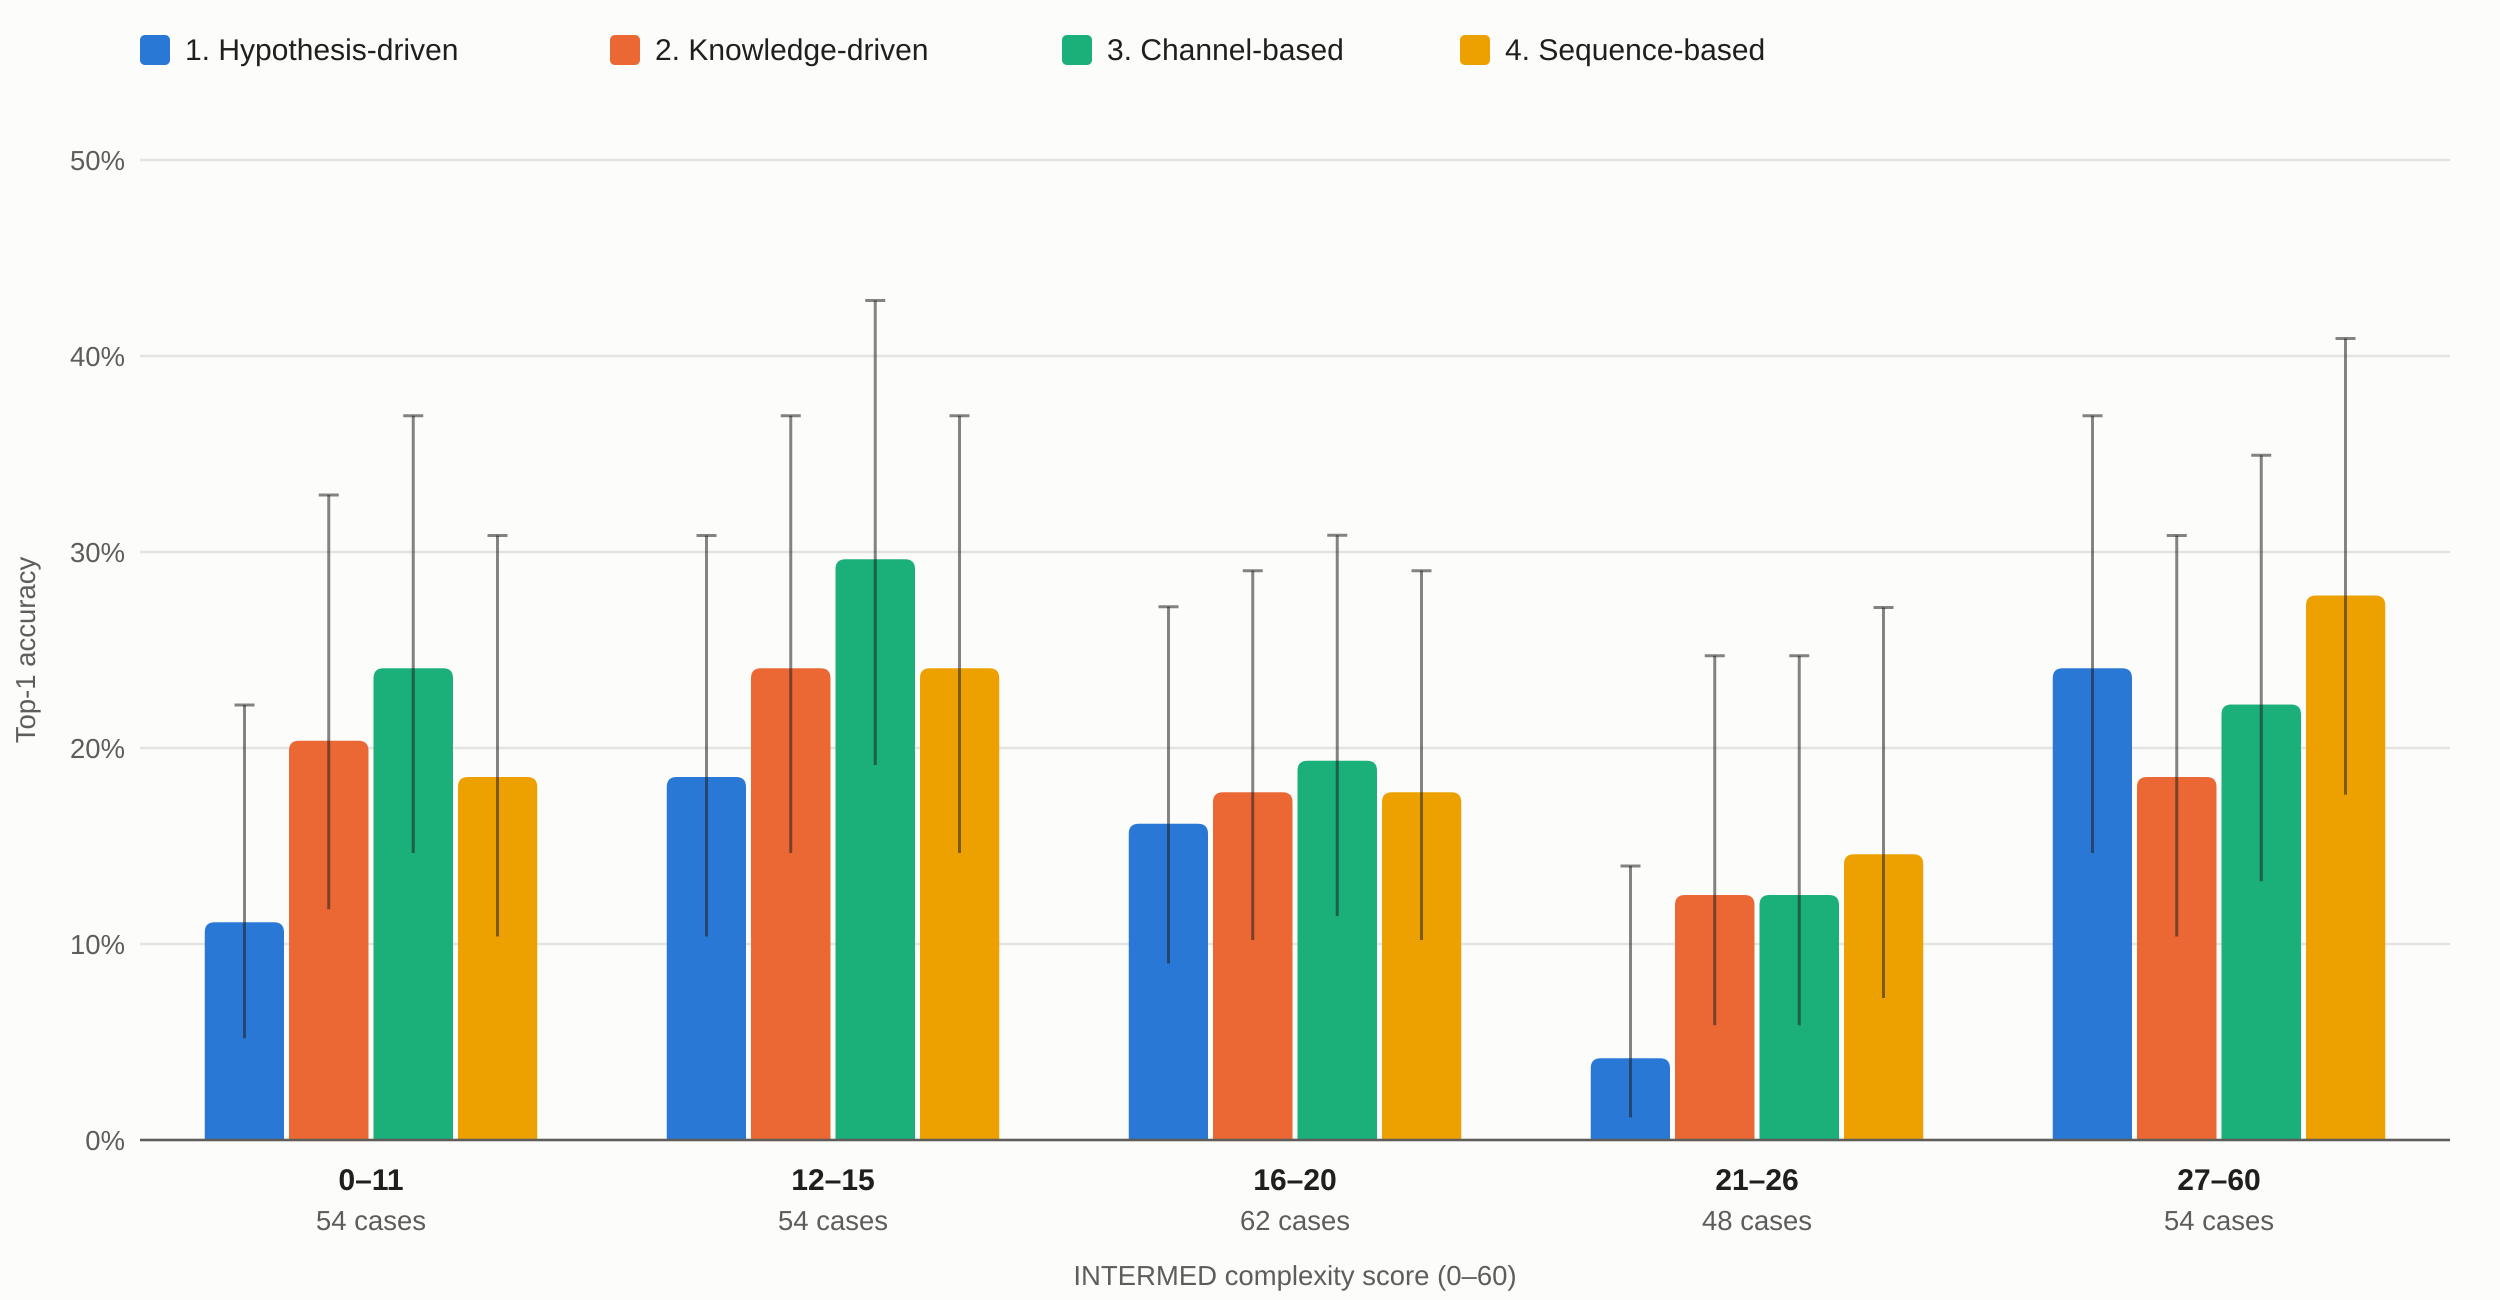
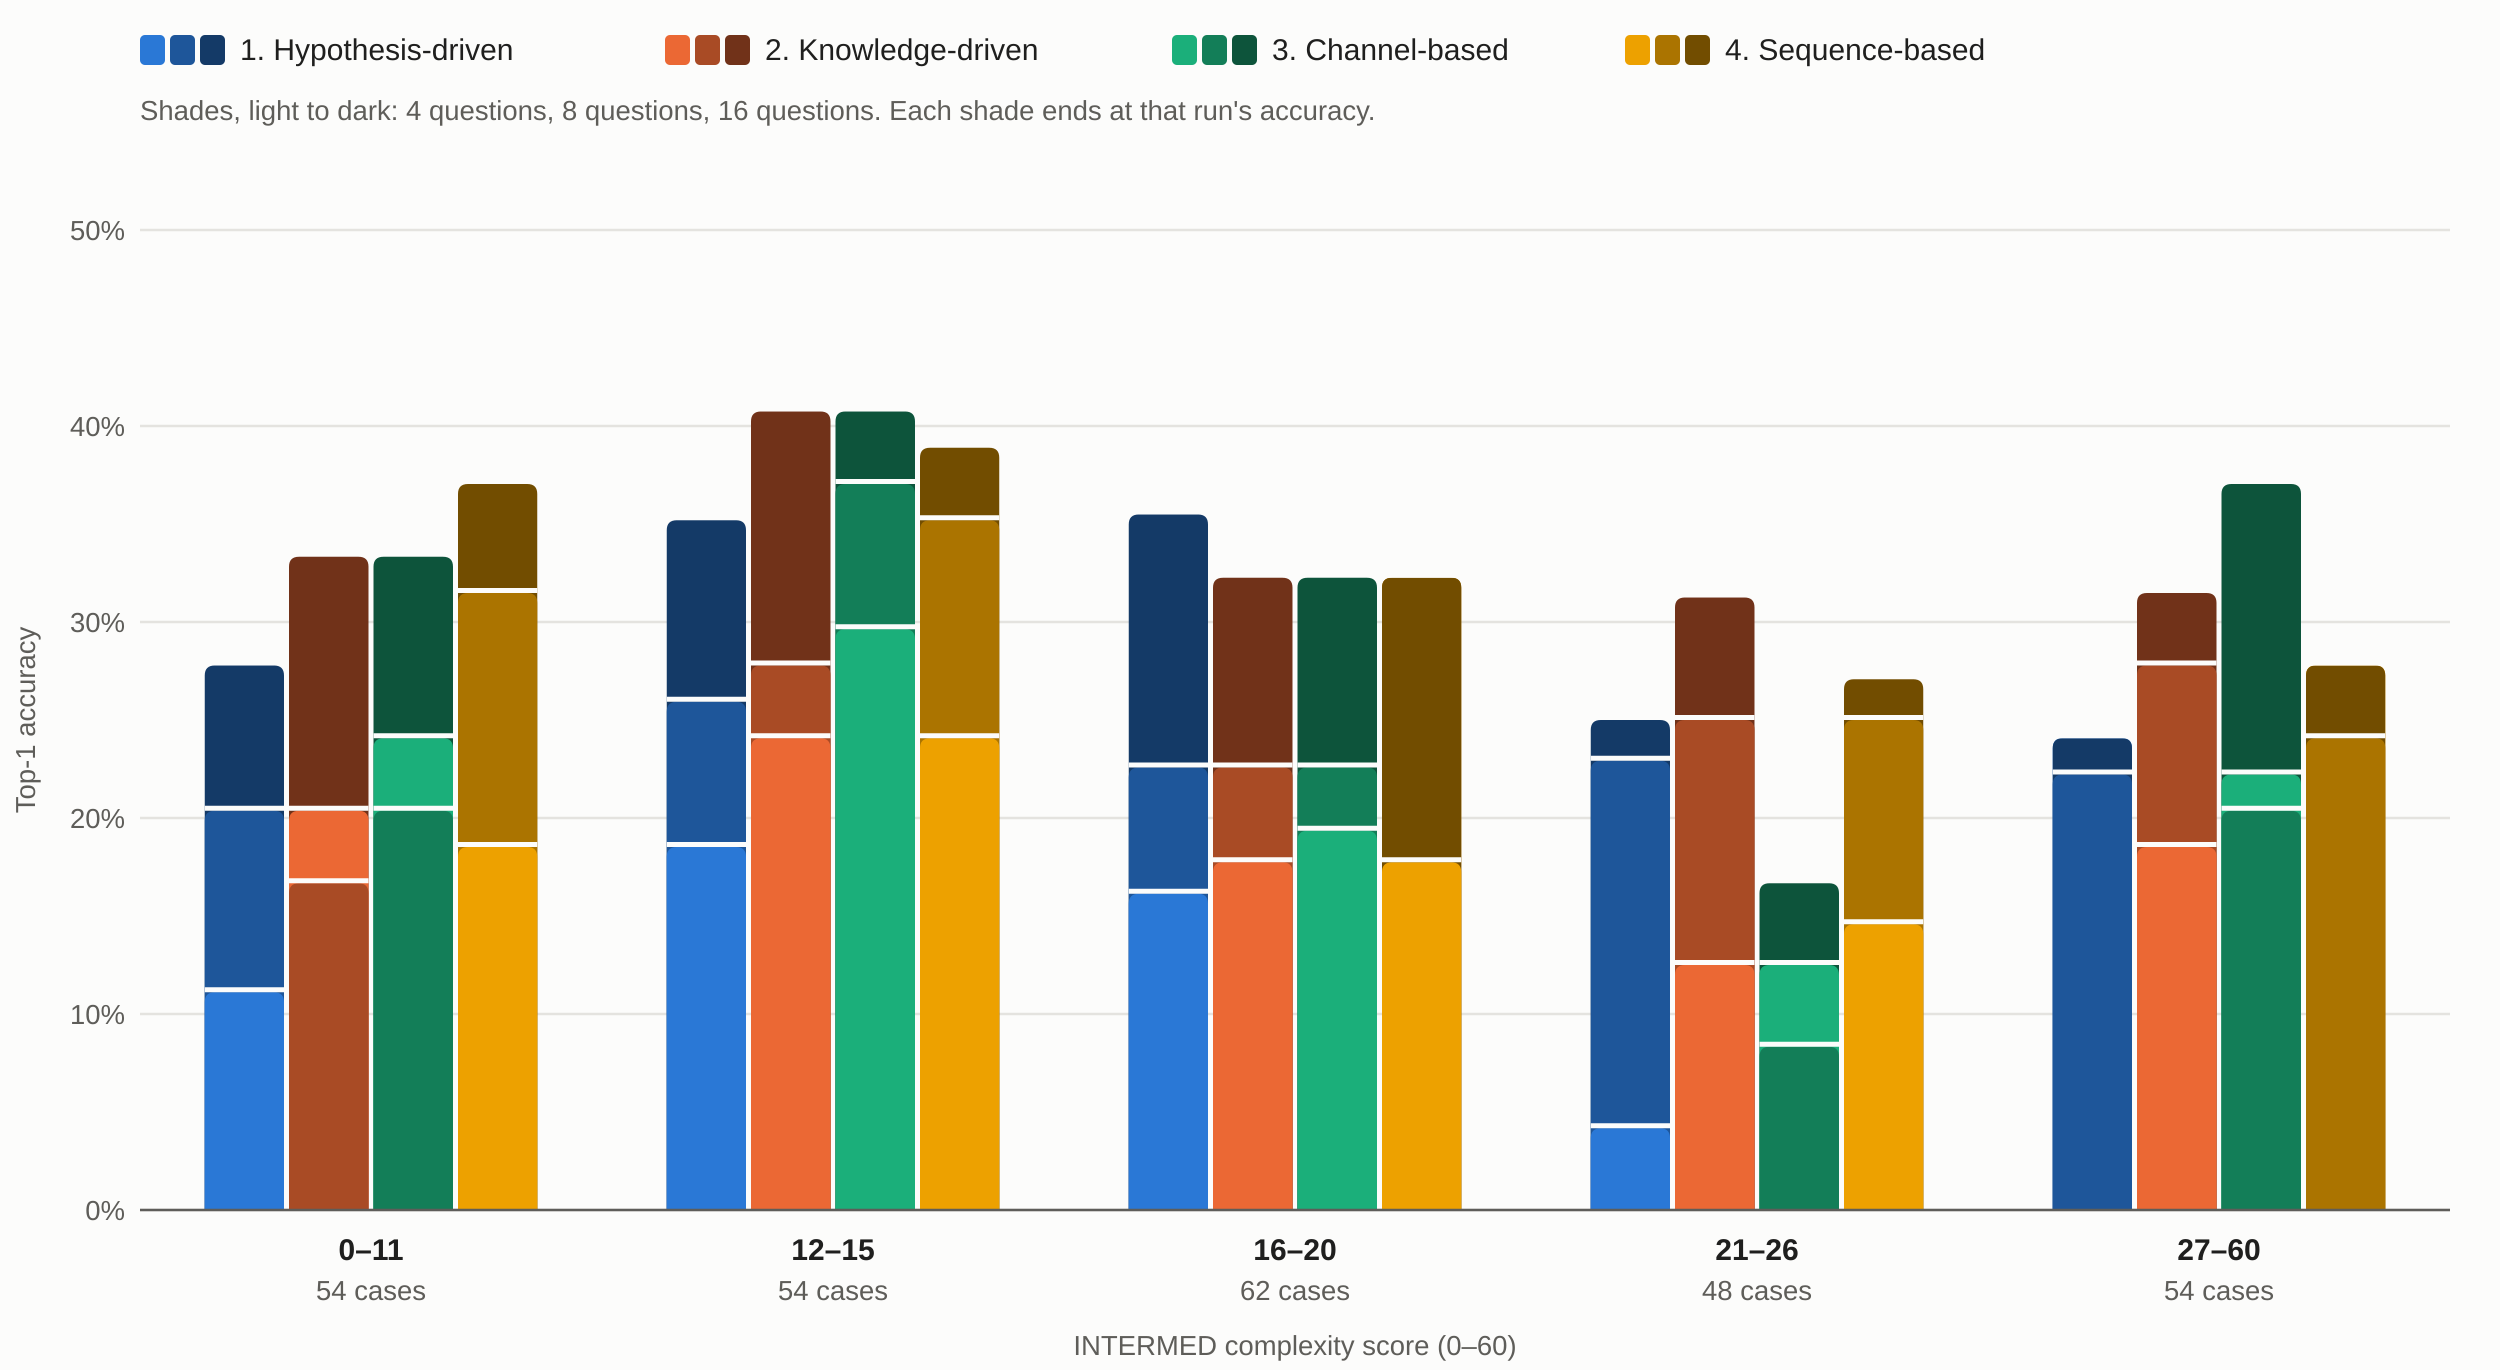
- <svg xmlns="http://www.w3.org/2000/svg" viewBox="0 0 1000 520" width="1000" height="520" font-family="-apple-system, Helvetica Neue, Arial, sans-serif" role="img" aria-label="Top-1 accuracy of each strategy by INTERMED complexity bucket">
-   <rect width="1000" height="520" fill="#fcfcfb" />
-   <rect x="56.0" y="14" width="12" height="12" rx="2" fill="#2a78d6" />
-   <text x="74.0" y="24" font-size="12" fill="#1f1f1e">1. Hypothesis-driven</text>
-   <rect x="244.0" y="14" width="12" height="12" rx="2" fill="#eb6834" />
-   <text x="262.0" y="24" font-size="12" fill="#1f1f1e">2. Knowledge-driven</text>
-   <rect x="424.8" y="14" width="12" height="12" rx="2" fill="#1baf7a" />
-   <text x="442.8" y="24" font-size="12" fill="#1f1f1e">3. Channel-based</text>
-   <rect x="584.0" y="14" width="12" height="12" rx="2" fill="#eda100" />
-   <text x="602.0" y="24" font-size="12" fill="#1f1f1e">4. Sequence-based</text>
-   <line x1="56" x2="980" y1="456.0" y2="456.0" stroke="#e4e3df" stroke-width="1" />
-   <text x="50" y="460.0" font-size="11" text-anchor="end" fill="#5e5d59">0%</text>
-   <line x1="56" x2="980" y1="377.6" y2="377.6" stroke="#e4e3df" stroke-width="1" />
-   <text x="50" y="381.6" font-size="11" text-anchor="end" fill="#5e5d59">10%</text>
-   <line x1="56" x2="980" y1="299.2" y2="299.2" stroke="#e4e3df" stroke-width="1" />
-   <text x="50" y="303.2" font-size="11" text-anchor="end" fill="#5e5d59">20%</text>
-   <line x1="56" x2="980" y1="220.8" y2="220.8" stroke="#e4e3df" stroke-width="1" />
-   <text x="50" y="224.8" font-size="11" text-anchor="end" fill="#5e5d59">30%</text>
-   <line x1="56" x2="980" y1="142.4" y2="142.4" stroke="#e4e3df" stroke-width="1" />
-   <text x="50" y="146.4" font-size="11" text-anchor="end" fill="#5e5d59">40%</text>
-   <line x1="56" x2="980" y1="64.0" y2="64.0" stroke="#e4e3df" stroke-width="1" />
-   <text x="50" y="68.0" font-size="11" text-anchor="end" fill="#5e5d59">50%</text>
-   <text transform="translate(14 260.0) rotate(-90)" font-size="11" text-anchor="middle" fill="#5e5d59">Top-1 accuracy</text>
-   <text x="148.4" y="476" font-size="12" font-weight="600" text-anchor="middle" fill="#1f1f1e">0–11</text>
-   <text x="148.4" y="492" font-size="11" text-anchor="middle" fill="#5e5d59">54 cases</text>
+ <svg xmlns="http://www.w3.org/2000/svg" viewBox="0 0 1000 548" width="1000" height="548" font-family="-apple-system, Helvetica Neue, Arial, sans-serif" role="img" aria-label="Top-1 accuracy of each strategy by INTERMED complexity bucket">
+   <rect width="1000" height="548" fill="#fcfcfb" />
+   <rect x="56.0" y="14" width="10" height="12" rx="2" fill="#2a78d6" />
+   <rect x="68.0" y="14" width="10" height="12" rx="2" fill="#1e569a" />
+   <rect x="80.0" y="14" width="10" height="12" rx="2" fill="#143a67" />
+   <text x="96.0" y="24" font-size="12" fill="#1f1f1e">1. Hypothesis-driven</text>
+   <rect x="266.0" y="14" width="10" height="12" rx="2" fill="#eb6834" />
+   <rect x="278.0" y="14" width="10" height="12" rx="2" fill="#a94b25" />
+   <rect x="290.0" y="14" width="10" height="12" rx="2" fill="#713219" />
+   <text x="306.0" y="24" font-size="12" fill="#1f1f1e">2. Knowledge-driven</text>
+   <rect x="468.8" y="14" width="10" height="12" rx="2" fill="#1baf7a" />
+   <rect x="480.8" y="14" width="10" height="12" rx="2" fill="#137e58" />
+   <rect x="492.8" y="14" width="10" height="12" rx="2" fill="#0d543b" />
+   <text x="508.8" y="24" font-size="12" fill="#1f1f1e">3. Channel-based</text>
+   <rect x="650.0" y="14" width="10" height="12" rx="2" fill="#eda100" />
+   <rect x="662.0" y="14" width="10" height="12" rx="2" fill="#ab7400" />
+   <rect x="674.0" y="14" width="10" height="12" rx="2" fill="#724d00" />
+   <text x="690.0" y="24" font-size="12" fill="#1f1f1e">4. Sequence-based</text>
+   <text x="56" y="48" font-size="11" fill="#5e5d59">Shades, light to dark: 4 questions, 8 questions, 16 questions. Each shade ends at that run's accuracy.</text>
+   <line x1="56" x2="980" y1="484.0" y2="484.0" stroke="#e4e3df" stroke-width="1" />
+   <text x="50" y="488.0" font-size="11" text-anchor="end" fill="#5e5d59">0%</text>
+   <line x1="56" x2="980" y1="405.6" y2="405.6" stroke="#e4e3df" stroke-width="1" />
+   <text x="50" y="409.6" font-size="11" text-anchor="end" fill="#5e5d59">10%</text>
+   <line x1="56" x2="980" y1="327.2" y2="327.2" stroke="#e4e3df" stroke-width="1" />
+   <text x="50" y="331.2" font-size="11" text-anchor="end" fill="#5e5d59">20%</text>
+   <line x1="56" x2="980" y1="248.8" y2="248.8" stroke="#e4e3df" stroke-width="1" />
+   <text x="50" y="252.8" font-size="11" text-anchor="end" fill="#5e5d59">30%</text>
+   <line x1="56" x2="980" y1="170.4" y2="170.4" stroke="#e4e3df" stroke-width="1" />
+   <text x="50" y="174.4" font-size="11" text-anchor="end" fill="#5e5d59">40%</text>
+   <line x1="56" x2="980" y1="92.0" y2="92.0" stroke="#e4e3df" stroke-width="1" />
+   <text x="50" y="96.0" font-size="11" text-anchor="end" fill="#5e5d59">50%</text>
+   <text transform="translate(14 288.0) rotate(-90)" font-size="11" text-anchor="middle" fill="#5e5d59">Top-1 accuracy</text>
+   <text x="148.4" y="504" font-size="12" font-weight="600" text-anchor="middle" fill="#1f1f1e">0–11</text>
+   <text x="148.4" y="520" font-size="11" text-anchor="middle" fill="#5e5d59">54 cases</text>
  <g>
-     <path d="M81.9,456.0 V372.9 Q81.9,368.9 85.9,368.9 H109.6 Q113.6,368.9 113.6,372.9 V456.0 Z" fill="#2a78d6" />
-     <line x1="97.8" x2="97.8" y1="415.3" y2="282.0" stroke="#1f1f1e" stroke-width="1.2" stroke-opacity="0.55" />
-     <line x1="93.8" x2="101.8" y1="282.0" y2="282.0" stroke="#1f1f1e" stroke-width="1.2" stroke-opacity="0.55" />
+     <path d="M81.9,484.0 V270.2 Q81.9,266.2 85.9,266.2 H109.6 Q113.6,266.2 113.6,270.2 V484.0 Z" fill="#143a67" />
+     <path d="M81.9,484.0 V328.3 Q81.9,324.3 85.9,324.3 H109.6 Q113.6,324.3 113.6,328.3 V484.0 Z" fill="#1e569a" />
+     <line x1="81.9" x2="113.6" y1="323.3" y2="323.3" stroke="#fcfcfb" stroke-width="2" />
+     <path d="M81.9,484.0 V400.9 Q81.9,396.9 85.9,396.9 H109.6 Q113.6,396.9 113.6,400.9 V484.0 Z" fill="#2a78d6" />
+     <line x1="81.9" x2="113.6" y1="395.9" y2="395.9" stroke="#fcfcfb" stroke-width="2" />
  </g>
  <g>
-     <path d="M115.6,456.0 V300.3 Q115.6,296.3 119.6,296.3 H143.4 Q147.4,296.3 147.4,300.3 V456.0 Z" fill="#eb6834" />
-     <line x1="131.5" x2="131.5" y1="363.7" y2="198.0" stroke="#1f1f1e" stroke-width="1.2" stroke-opacity="0.55" />
-     <line x1="127.5" x2="135.5" y1="198.0" y2="198.0" stroke="#1f1f1e" stroke-width="1.2" stroke-opacity="0.55" />
+     <path d="M115.6,484.0 V226.7 Q115.6,222.7 119.6,222.7 H143.4 Q147.4,222.7 147.4,226.7 V484.0 Z" fill="#713219" />
+     <path d="M115.6,484.0 V328.3 Q115.6,324.3 119.6,324.3 H143.4 Q147.4,324.3 147.4,328.3 V484.0 Z" fill="#eb6834" />
+     <line x1="115.6" x2="147.4" y1="323.3" y2="323.3" stroke="#fcfcfb" stroke-width="2" />
+     <path d="M115.6,484.0 V357.3 Q115.6,353.3 119.6,353.3 H143.4 Q147.4,353.3 147.4,357.3 V484.0 Z" fill="#a94b25" />
+     <line x1="115.6" x2="147.4" y1="352.3" y2="352.3" stroke="#fcfcfb" stroke-width="2" />
  </g>
  <g>
-     <path d="M149.4,456.0 V271.3 Q149.4,267.3 153.4,267.3 H177.2 Q181.2,267.3 181.2,271.3 V456.0 Z" fill="#1baf7a" />
-     <line x1="165.3" x2="165.3" y1="341.2" y2="166.3" stroke="#1f1f1e" stroke-width="1.2" stroke-opacity="0.55" />
-     <line x1="161.3" x2="169.3" y1="166.3" y2="166.3" stroke="#1f1f1e" stroke-width="1.2" stroke-opacity="0.55" />
+     <path d="M149.4,484.0 V226.7 Q149.4,222.7 153.4,222.7 H177.2 Q181.2,222.7 181.2,226.7 V484.0 Z" fill="#0d543b" />
+     <path d="M149.4,484.0 V299.3 Q149.4,295.3 153.4,295.3 H177.2 Q181.2,295.3 181.2,299.3 V484.0 Z" fill="#1baf7a" />
+     <line x1="149.4" x2="181.2" y1="294.3" y2="294.3" stroke="#fcfcfb" stroke-width="2" />
+     <path d="M149.4,484.0 V328.3 Q149.4,324.3 153.4,324.3 H177.2 Q181.2,324.3 181.2,328.3 V484.0 Z" fill="#137e58" />
+     <line x1="149.4" x2="181.2" y1="323.3" y2="323.3" stroke="#fcfcfb" stroke-width="2" />
  </g>
  <g>
-     <path d="M183.2,456.0 V314.8 Q183.2,310.8 187.2,310.8 H210.9 Q214.9,310.8 214.9,314.8 V456.0 Z" fill="#eda100" />
-     <line x1="199.0" x2="199.0" y1="374.6" y2="214.2" stroke="#1f1f1e" stroke-width="1.2" stroke-opacity="0.55" />
-     <line x1="195.0" x2="203.0" y1="214.2" y2="214.2" stroke="#1f1f1e" stroke-width="1.2" stroke-opacity="0.55" />
+     <path d="M183.2,484.0 V197.6 Q183.2,193.6 187.2,193.6 H210.9 Q214.9,193.6 214.9,197.6 V484.0 Z" fill="#724d00" />
+     <path d="M183.2,484.0 V241.2 Q183.2,237.2 187.2,237.2 H210.9 Q214.9,237.2 214.9,241.2 V484.0 Z" fill="#ab7400" />
+     <line x1="183.2" x2="214.9" y1="236.2" y2="236.2" stroke="#fcfcfb" stroke-width="2" />
+     <path d="M183.2,484.0 V342.8 Q183.2,338.8 187.2,338.8 H210.9 Q214.9,338.8 214.9,342.8 V484.0 Z" fill="#eda100" />
+     <line x1="183.2" x2="214.9" y1="337.8" y2="337.8" stroke="#fcfcfb" stroke-width="2" />
  </g>
-   <text x="333.2" y="476" font-size="12" font-weight="600" text-anchor="middle" fill="#1f1f1e">12–15</text>
-   <text x="333.2" y="492" font-size="11" text-anchor="middle" fill="#5e5d59">54 cases</text>
+   <text x="333.2" y="504" font-size="12" font-weight="600" text-anchor="middle" fill="#1f1f1e">12–15</text>
+   <text x="333.2" y="520" font-size="11" text-anchor="middle" fill="#5e5d59">54 cases</text>
  <g>
-     <path d="M266.7,456.0 V314.8 Q266.7,310.8 270.7,310.8 H294.4 Q298.4,310.8 298.4,314.8 V456.0 Z" fill="#2a78d6" />
-     <line x1="282.6" x2="282.6" y1="374.6" y2="214.2" stroke="#1f1f1e" stroke-width="1.2" stroke-opacity="0.55" />
-     <line x1="278.6" x2="286.6" y1="214.2" y2="214.2" stroke="#1f1f1e" stroke-width="1.2" stroke-opacity="0.55" />
+     <path d="M266.7,484.0 V212.1 Q266.7,208.1 270.7,208.1 H294.4 Q298.4,208.1 298.4,212.1 V484.0 Z" fill="#143a67" />
+     <path d="M266.7,484.0 V284.7 Q266.7,280.7 270.7,280.7 H294.4 Q298.4,280.7 298.4,284.7 V484.0 Z" fill="#1e569a" />
+     <line x1="266.7" x2="298.4" y1="279.7" y2="279.7" stroke="#fcfcfb" stroke-width="2" />
+     <path d="M266.7,484.0 V342.8 Q266.7,338.8 270.7,338.8 H294.4 Q298.4,338.8 298.4,342.8 V484.0 Z" fill="#2a78d6" />
+     <line x1="266.7" x2="298.4" y1="337.8" y2="337.8" stroke="#fcfcfb" stroke-width="2" />
  </g>
  <g>
-     <path d="M300.4,456.0 V271.3 Q300.4,267.3 304.4,267.3 H328.2 Q332.2,267.3 332.2,271.3 V456.0 Z" fill="#eb6834" />
-     <line x1="316.3" x2="316.3" y1="341.2" y2="166.3" stroke="#1f1f1e" stroke-width="1.2" stroke-opacity="0.55" />
-     <line x1="312.3" x2="320.3" y1="166.3" y2="166.3" stroke="#1f1f1e" stroke-width="1.2" stroke-opacity="0.55" />
+     <path d="M300.4,484.0 V168.6 Q300.4,164.6 304.4,164.6 H328.2 Q332.2,164.6 332.2,168.6 V484.0 Z" fill="#713219" />
+     <path d="M300.4,484.0 V270.2 Q300.4,266.2 304.4,266.2 H328.2 Q332.2,266.2 332.2,270.2 V484.0 Z" fill="#a94b25" />
+     <line x1="300.4" x2="332.2" y1="265.2" y2="265.2" stroke="#fcfcfb" stroke-width="2" />
+     <path d="M300.4,484.0 V299.3 Q300.4,295.3 304.4,295.3 H328.2 Q332.2,295.3 332.2,299.3 V484.0 Z" fill="#eb6834" />
+     <line x1="300.4" x2="332.2" y1="294.3" y2="294.3" stroke="#fcfcfb" stroke-width="2" />
  </g>
  <g>
-     <path d="M334.2,456.0 V227.7 Q334.2,223.7 338.2,223.7 H362.0 Q366.0,223.7 366.0,227.7 V456.0 Z" fill="#1baf7a" />
-     <line x1="350.1" x2="350.1" y1="306.0" y2="120.2" stroke="#1f1f1e" stroke-width="1.2" stroke-opacity="0.55" />
-     <line x1="346.1" x2="354.1" y1="120.2" y2="120.2" stroke="#1f1f1e" stroke-width="1.2" stroke-opacity="0.55" />
+     <path d="M334.2,484.0 V168.6 Q334.2,164.6 338.2,164.6 H362.0 Q366.0,164.6 366.0,168.6 V484.0 Z" fill="#0d543b" />
+     <path d="M334.2,484.0 V197.6 Q334.2,193.6 338.2,193.6 H362.0 Q366.0,193.6 366.0,197.6 V484.0 Z" fill="#137e58" />
+     <line x1="334.2" x2="366.0" y1="192.6" y2="192.6" stroke="#fcfcfb" stroke-width="2" />
+     <path d="M334.2,484.0 V255.7 Q334.2,251.7 338.2,251.7 H362.0 Q366.0,251.7 366.0,255.7 V484.0 Z" fill="#1baf7a" />
+     <line x1="334.2" x2="366.0" y1="250.7" y2="250.7" stroke="#fcfcfb" stroke-width="2" />
  </g>
  <g>
-     <path d="M368.0,456.0 V271.3 Q368.0,267.3 372.0,267.3 H395.7 Q399.7,267.3 399.7,271.3 V456.0 Z" fill="#eda100" />
-     <line x1="383.8" x2="383.8" y1="341.2" y2="166.3" stroke="#1f1f1e" stroke-width="1.2" stroke-opacity="0.55" />
-     <line x1="379.8" x2="387.8" y1="166.3" y2="166.3" stroke="#1f1f1e" stroke-width="1.2" stroke-opacity="0.55" />
+     <path d="M368.0,484.0 V183.1 Q368.0,179.1 372.0,179.1 H395.7 Q399.7,179.1 399.7,183.1 V484.0 Z" fill="#724d00" />
+     <path d="M368.0,484.0 V212.1 Q368.0,208.1 372.0,208.1 H395.7 Q399.7,208.1 399.7,212.1 V484.0 Z" fill="#ab7400" />
+     <line x1="368.0" x2="399.7" y1="207.1" y2="207.1" stroke="#fcfcfb" stroke-width="2" />
+     <path d="M368.0,484.0 V299.3 Q368.0,295.3 372.0,295.3 H395.7 Q399.7,295.3 399.7,299.3 V484.0 Z" fill="#eda100" />
+     <line x1="368.0" x2="399.7" y1="294.3" y2="294.3" stroke="#fcfcfb" stroke-width="2" />
  </g>
-   <text x="518.0" y="476" font-size="12" font-weight="600" text-anchor="middle" fill="#1f1f1e">16–20</text>
-   <text x="518.0" y="492" font-size="11" text-anchor="middle" fill="#5e5d59">62 cases</text>
+   <text x="518.0" y="504" font-size="12" font-weight="600" text-anchor="middle" fill="#1f1f1e">16–20</text>
+   <text x="518.0" y="520" font-size="11" text-anchor="middle" fill="#5e5d59">62 cases</text>
  <g>
-     <path d="M451.5,456.0 V333.5 Q451.5,329.5 455.5,329.5 H479.2 Q483.2,329.5 483.2,333.5 V456.0 Z" fill="#2a78d6" />
-     <line x1="467.4" x2="467.4" y1="385.4" y2="242.7" stroke="#1f1f1e" stroke-width="1.2" stroke-opacity="0.55" />
-     <line x1="463.4" x2="471.4" y1="242.7" y2="242.7" stroke="#1f1f1e" stroke-width="1.2" stroke-opacity="0.55" />
+     <path d="M451.5,484.0 V209.8 Q451.5,205.8 455.5,205.8 H479.2 Q483.2,205.8 483.2,209.8 V484.0 Z" fill="#143a67" />
+     <path d="M451.5,484.0 V311.0 Q451.5,307.0 455.5,307.0 H479.2 Q483.2,307.0 483.2,311.0 V484.0 Z" fill="#1e569a" />
+     <line x1="451.5" x2="483.2" y1="306.0" y2="306.0" stroke="#fcfcfb" stroke-width="2" />
+     <path d="M451.5,484.0 V361.5 Q451.5,357.5 455.5,357.5 H479.2 Q483.2,357.5 483.2,361.5 V484.0 Z" fill="#2a78d6" />
+     <line x1="451.5" x2="483.2" y1="356.5" y2="356.5" stroke="#fcfcfb" stroke-width="2" />
  </g>
  <g>
-     <path d="M485.2,456.0 V320.9 Q485.2,316.9 489.2,316.9 H513.0 Q517.0,316.9 517.0,320.9 V456.0 Z" fill="#eb6834" />
-     <line x1="501.1" x2="501.1" y1="376.0" y2="228.3" stroke="#1f1f1e" stroke-width="1.2" stroke-opacity="0.55" />
-     <line x1="497.1" x2="505.1" y1="228.3" y2="228.3" stroke="#1f1f1e" stroke-width="1.2" stroke-opacity="0.55" />
+     <path d="M485.2,484.0 V235.1 Q485.2,231.1 489.2,231.1 H513.0 Q517.0,231.1 517.0,235.1 V484.0 Z" fill="#713219" />
+     <path d="M485.2,484.0 V311.0 Q485.2,307.0 489.2,307.0 H513.0 Q517.0,307.0 517.0,311.0 V484.0 Z" fill="#a94b25" />
+     <line x1="485.2" x2="517.0" y1="306.0" y2="306.0" stroke="#fcfcfb" stroke-width="2" />
+     <path d="M485.2,484.0 V348.9 Q485.2,344.9 489.2,344.9 H513.0 Q517.0,344.9 517.0,348.9 V484.0 Z" fill="#eb6834" />
+     <line x1="485.2" x2="517.0" y1="343.9" y2="343.9" stroke="#fcfcfb" stroke-width="2" />
  </g>
  <g>
-     <path d="M519.0,456.0 V308.3 Q519.0,304.3 523.0,304.3 H546.8 Q550.8,304.3 550.8,308.3 V456.0 Z" fill="#1baf7a" />
-     <line x1="534.9" x2="534.9" y1="366.4" y2="214.1" stroke="#1f1f1e" stroke-width="1.2" stroke-opacity="0.55" />
-     <line x1="530.9" x2="538.9" y1="214.1" y2="214.1" stroke="#1f1f1e" stroke-width="1.2" stroke-opacity="0.55" />
+     <path d="M519.0,484.0 V235.1 Q519.0,231.1 523.0,231.1 H546.8 Q550.8,231.1 550.8,235.1 V484.0 Z" fill="#0d543b" />
+     <path d="M519.0,484.0 V311.0 Q519.0,307.0 523.0,307.0 H546.8 Q550.8,307.0 550.8,311.0 V484.0 Z" fill="#137e58" />
+     <line x1="519.0" x2="550.8" y1="306.0" y2="306.0" stroke="#fcfcfb" stroke-width="2" />
+     <path d="M519.0,484.0 V336.3 Q519.0,332.3 523.0,332.3 H546.8 Q550.8,332.3 550.8,336.3 V484.0 Z" fill="#1baf7a" />
+     <line x1="519.0" x2="550.8" y1="331.3" y2="331.3" stroke="#fcfcfb" stroke-width="2" />
  </g>
  <g>
-     <path d="M552.8,456.0 V320.9 Q552.8,316.9 556.8,316.9 H580.5 Q584.5,316.9 584.5,320.9 V456.0 Z" fill="#eda100" />
-     <line x1="568.6" x2="568.6" y1="376.0" y2="228.3" stroke="#1f1f1e" stroke-width="1.2" stroke-opacity="0.55" />
-     <line x1="564.6" x2="572.6" y1="228.3" y2="228.3" stroke="#1f1f1e" stroke-width="1.2" stroke-opacity="0.55" />
+     <path d="M552.8,484.0 V235.1 Q552.8,231.1 556.8,231.1 H580.5 Q584.5,231.1 584.5,235.1 V484.0 Z" fill="#ab7400" />
+     <path d="M552.8,484.0 V235.1 Q552.8,231.1 556.8,231.1 H580.5 Q584.5,231.1 584.5,235.1 V484.0 Z" fill="#724d00" />
+     <line x1="552.8" x2="584.5" y1="230.1" y2="230.1" stroke="#fcfcfb" stroke-width="2" />
+     <path d="M552.8,484.0 V348.9 Q552.8,344.9 556.8,344.9 H580.5 Q584.5,344.9 584.5,348.9 V484.0 Z" fill="#eda100" />
+     <line x1="552.8" x2="584.5" y1="343.9" y2="343.9" stroke="#fcfcfb" stroke-width="2" />
  </g>
-   <text x="702.8" y="476" font-size="12" font-weight="600" text-anchor="middle" fill="#1f1f1e">21–26</text>
-   <text x="702.8" y="492" font-size="11" text-anchor="middle" fill="#5e5d59">48 cases</text>
+   <text x="702.8" y="504" font-size="12" font-weight="600" text-anchor="middle" fill="#1f1f1e">21–26</text>
+   <text x="702.8" y="520" font-size="11" text-anchor="middle" fill="#5e5d59">48 cases</text>
  <g>
-     <path d="M636.3,456.0 V427.3 Q636.3,423.3 640.3,423.3 H664.0 Q668.0,423.3 668.0,427.3 V456.0 Z" fill="#2a78d6" />
-     <line x1="652.2" x2="652.2" y1="447.0" y2="346.4" stroke="#1f1f1e" stroke-width="1.2" stroke-opacity="0.55" />
-     <line x1="648.2" x2="656.2" y1="346.4" y2="346.4" stroke="#1f1f1e" stroke-width="1.2" stroke-opacity="0.55" />
+     <path d="M636.3,484.0 V292.0 Q636.3,288.0 640.3,288.0 H664.0 Q668.0,288.0 668.0,292.0 V484.0 Z" fill="#143a67" />
+     <path d="M636.3,484.0 V308.3 Q636.3,304.3 640.3,304.3 H664.0 Q668.0,304.3 668.0,308.3 V484.0 Z" fill="#1e569a" />
+     <line x1="636.3" x2="668.0" y1="303.3" y2="303.3" stroke="#fcfcfb" stroke-width="2" />
+     <path d="M636.3,484.0 V455.3 Q636.3,451.3 640.3,451.3 H664.0 Q668.0,451.3 668.0,455.3 V484.0 Z" fill="#2a78d6" />
+     <line x1="636.3" x2="668.0" y1="450.3" y2="450.3" stroke="#fcfcfb" stroke-width="2" />
  </g>
  <g>
-     <path d="M670.0,456.0 V362.0 Q670.0,358.0 674.0,358.0 H697.8 Q701.8,358.0 701.8,362.0 V456.0 Z" fill="#eb6834" />
-     <line x1="685.9" x2="685.9" y1="410.1" y2="262.3" stroke="#1f1f1e" stroke-width="1.2" stroke-opacity="0.55" />
-     <line x1="681.9" x2="689.9" y1="262.3" y2="262.3" stroke="#1f1f1e" stroke-width="1.2" stroke-opacity="0.55" />
+     <path d="M670.0,484.0 V243.0 Q670.0,239.0 674.0,239.0 H697.8 Q701.8,239.0 701.8,243.0 V484.0 Z" fill="#713219" />
+     <path d="M670.0,484.0 V292.0 Q670.0,288.0 674.0,288.0 H697.8 Q701.8,288.0 701.8,292.0 V484.0 Z" fill="#a94b25" />
+     <line x1="670.0" x2="701.8" y1="287.0" y2="287.0" stroke="#fcfcfb" stroke-width="2" />
+     <path d="M670.0,484.0 V390.0 Q670.0,386.0 674.0,386.0 H697.8 Q701.8,386.0 701.8,390.0 V484.0 Z" fill="#eb6834" />
+     <line x1="670.0" x2="701.8" y1="385.0" y2="385.0" stroke="#fcfcfb" stroke-width="2" />
  </g>
  <g>
-     <path d="M703.8,456.0 V362.0 Q703.8,358.0 707.8,358.0 H731.6 Q735.6,358.0 735.6,362.0 V456.0 Z" fill="#1baf7a" />
-     <line x1="719.7" x2="719.7" y1="410.1" y2="262.3" stroke="#1f1f1e" stroke-width="1.2" stroke-opacity="0.55" />
-     <line x1="715.7" x2="723.7" y1="262.3" y2="262.3" stroke="#1f1f1e" stroke-width="1.2" stroke-opacity="0.55" />
+     <path d="M703.8,484.0 V357.3 Q703.8,353.3 707.8,353.3 H731.6 Q735.6,353.3 735.6,357.3 V484.0 Z" fill="#0d543b" />
+     <path d="M703.8,484.0 V390.0 Q703.8,386.0 707.8,386.0 H731.6 Q735.6,386.0 735.6,390.0 V484.0 Z" fill="#1baf7a" />
+     <line x1="703.8" x2="735.6" y1="385.0" y2="385.0" stroke="#fcfcfb" stroke-width="2" />
+     <path d="M703.8,484.0 V422.7 Q703.8,418.7 707.8,418.7 H731.6 Q735.6,418.7 735.6,422.7 V484.0 Z" fill="#137e58" />
+     <line x1="703.8" x2="735.6" y1="417.7" y2="417.7" stroke="#fcfcfb" stroke-width="2" />
  </g>
  <g>
-     <path d="M737.6,456.0 V345.7 Q737.6,341.7 741.6,341.7 H765.3 Q769.3,341.7 769.3,345.7 V456.0 Z" fill="#eda100" />
-     <line x1="753.4" x2="753.4" y1="399.2" y2="243.0" stroke="#1f1f1e" stroke-width="1.2" stroke-opacity="0.55" />
-     <line x1="749.4" x2="757.4" y1="243.0" y2="243.0" stroke="#1f1f1e" stroke-width="1.2" stroke-opacity="0.55" />
+     <path d="M737.6,484.0 V275.7 Q737.6,271.7 741.6,271.7 H765.3 Q769.3,271.7 769.3,275.7 V484.0 Z" fill="#724d00" />
+     <path d="M737.6,484.0 V292.0 Q737.6,288.0 741.6,288.0 H765.3 Q769.3,288.0 769.3,292.0 V484.0 Z" fill="#ab7400" />
+     <line x1="737.6" x2="769.3" y1="287.0" y2="287.0" stroke="#fcfcfb" stroke-width="2" />
+     <path d="M737.6,484.0 V373.7 Q737.6,369.7 741.6,369.7 H765.3 Q769.3,369.7 769.3,373.7 V484.0 Z" fill="#eda100" />
+     <line x1="737.6" x2="769.3" y1="368.7" y2="368.7" stroke="#fcfcfb" stroke-width="2" />
  </g>
-   <text x="887.6" y="476" font-size="12" font-weight="600" text-anchor="middle" fill="#1f1f1e">27–60</text>
-   <text x="887.6" y="492" font-size="11" text-anchor="middle" fill="#5e5d59">54 cases</text>
+   <text x="887.6" y="504" font-size="12" font-weight="600" text-anchor="middle" fill="#1f1f1e">27–60</text>
+   <text x="887.6" y="520" font-size="11" text-anchor="middle" fill="#5e5d59">54 cases</text>
  <g>
-     <path d="M821.1,456.0 V271.3 Q821.1,267.3 825.1,267.3 H848.8 Q852.8,267.3 852.8,271.3 V456.0 Z" fill="#2a78d6" />
-     <line x1="837.0" x2="837.0" y1="341.2" y2="166.3" stroke="#1f1f1e" stroke-width="1.2" stroke-opacity="0.55" />
-     <line x1="833.0" x2="841.0" y1="166.3" y2="166.3" stroke="#1f1f1e" stroke-width="1.2" stroke-opacity="0.55" />
+     <path d="M821.1,484.0 V299.3 Q821.1,295.3 825.1,295.3 H848.8 Q852.8,295.3 852.8,299.3 V484.0 Z" fill="#2a78d6" />
+     <path d="M821.1,484.0 V299.3 Q821.1,295.3 825.1,295.3 H848.8 Q852.8,295.3 852.8,299.3 V484.0 Z" fill="#143a67" />
+     <line x1="821.1" x2="852.8" y1="294.3" y2="294.3" stroke="#fcfcfb" stroke-width="2" />
+     <path d="M821.1,484.0 V313.8 Q821.1,309.8 825.1,309.8 H848.8 Q852.8,309.8 852.8,313.8 V484.0 Z" fill="#1e569a" />
+     <line x1="821.1" x2="852.8" y1="308.8" y2="308.8" stroke="#fcfcfb" stroke-width="2" />
  </g>
  <g>
-     <path d="M854.8,456.0 V314.8 Q854.8,310.8 858.8,310.8 H882.6 Q886.6,310.8 886.6,314.8 V456.0 Z" fill="#eb6834" />
-     <line x1="870.7" x2="870.7" y1="374.6" y2="214.2" stroke="#1f1f1e" stroke-width="1.2" stroke-opacity="0.55" />
-     <line x1="866.7" x2="874.7" y1="214.2" y2="214.2" stroke="#1f1f1e" stroke-width="1.2" stroke-opacity="0.55" />
+     <path d="M854.8,484.0 V241.2 Q854.8,237.2 858.8,237.2 H882.6 Q886.6,237.2 886.6,241.2 V484.0 Z" fill="#713219" />
+     <path d="M854.8,484.0 V270.2 Q854.8,266.2 858.8,266.2 H882.6 Q886.6,266.2 886.6,270.2 V484.0 Z" fill="#a94b25" />
+     <line x1="854.8" x2="886.6" y1="265.2" y2="265.2" stroke="#fcfcfb" stroke-width="2" />
+     <path d="M854.8,484.0 V342.8 Q854.8,338.8 858.8,338.8 H882.6 Q886.6,338.8 886.6,342.8 V484.0 Z" fill="#eb6834" />
+     <line x1="854.8" x2="886.6" y1="337.8" y2="337.8" stroke="#fcfcfb" stroke-width="2" />
  </g>
  <g>
-     <path d="M888.6,456.0 V285.8 Q888.6,281.8 892.6,281.8 H916.4 Q920.4,281.8 920.4,285.8 V456.0 Z" fill="#1baf7a" />
-     <line x1="904.5" x2="904.5" y1="352.5" y2="182.1" stroke="#1f1f1e" stroke-width="1.2" stroke-opacity="0.55" />
-     <line x1="900.5" x2="908.5" y1="182.1" y2="182.1" stroke="#1f1f1e" stroke-width="1.2" stroke-opacity="0.55" />
+     <path d="M888.6,484.0 V197.6 Q888.6,193.6 892.6,193.6 H916.4 Q920.4,193.6 920.4,197.6 V484.0 Z" fill="#0d543b" />
+     <path d="M888.6,484.0 V313.8 Q888.6,309.8 892.6,309.8 H916.4 Q920.4,309.8 920.4,313.8 V484.0 Z" fill="#1baf7a" />
+     <line x1="888.6" x2="920.4" y1="308.8" y2="308.8" stroke="#fcfcfb" stroke-width="2" />
+     <path d="M888.6,484.0 V328.3 Q888.6,324.3 892.6,324.3 H916.4 Q920.4,324.3 920.4,328.3 V484.0 Z" fill="#137e58" />
+     <line x1="888.6" x2="920.4" y1="323.3" y2="323.3" stroke="#fcfcfb" stroke-width="2" />
  </g>
  <g>
-     <path d="M922.4,456.0 V242.2 Q922.4,238.2 926.4,238.2 H950.1 Q954.1,238.2 954.1,242.2 V456.0 Z" fill="#eda100" />
-     <line x1="938.2" x2="938.2" y1="317.9" y2="135.4" stroke="#1f1f1e" stroke-width="1.2" stroke-opacity="0.55" />
-     <line x1="934.2" x2="942.2" y1="135.4" y2="135.4" stroke="#1f1f1e" stroke-width="1.2" stroke-opacity="0.55" />
+     <path d="M922.4,484.0 V270.2 Q922.4,266.2 926.4,266.2 H950.1 Q954.1,266.2 954.1,270.2 V484.0 Z" fill="#eda100" />
+     <path d="M922.4,484.0 V270.2 Q922.4,266.2 926.4,266.2 H950.1 Q954.1,266.2 954.1,270.2 V484.0 Z" fill="#724d00" />
+     <line x1="922.4" x2="954.1" y1="265.2" y2="265.2" stroke="#fcfcfb" stroke-width="2" />
+     <path d="M922.4,484.0 V299.3 Q922.4,295.3 926.4,295.3 H950.1 Q954.1,295.3 954.1,299.3 V484.0 Z" fill="#ab7400" />
+     <line x1="922.4" x2="954.1" y1="294.3" y2="294.3" stroke="#fcfcfb" stroke-width="2" />
  </g>
-   <line x1="56" x2="980" y1="456.0" y2="456.0" stroke="#5e5d59" stroke-width="1" />
-   <text x="518.0" y="514" font-size="11" text-anchor="middle" fill="#5e5d59">INTERMED complexity score (0–60)</text>
+   <line x1="56" x2="980" y1="484.0" y2="484.0" stroke="#5e5d59" stroke-width="1" />
+   <text x="518.0" y="542" font-size="11" text-anchor="middle" fill="#5e5d59">INTERMED complexity score (0–60)</text>
</svg>
